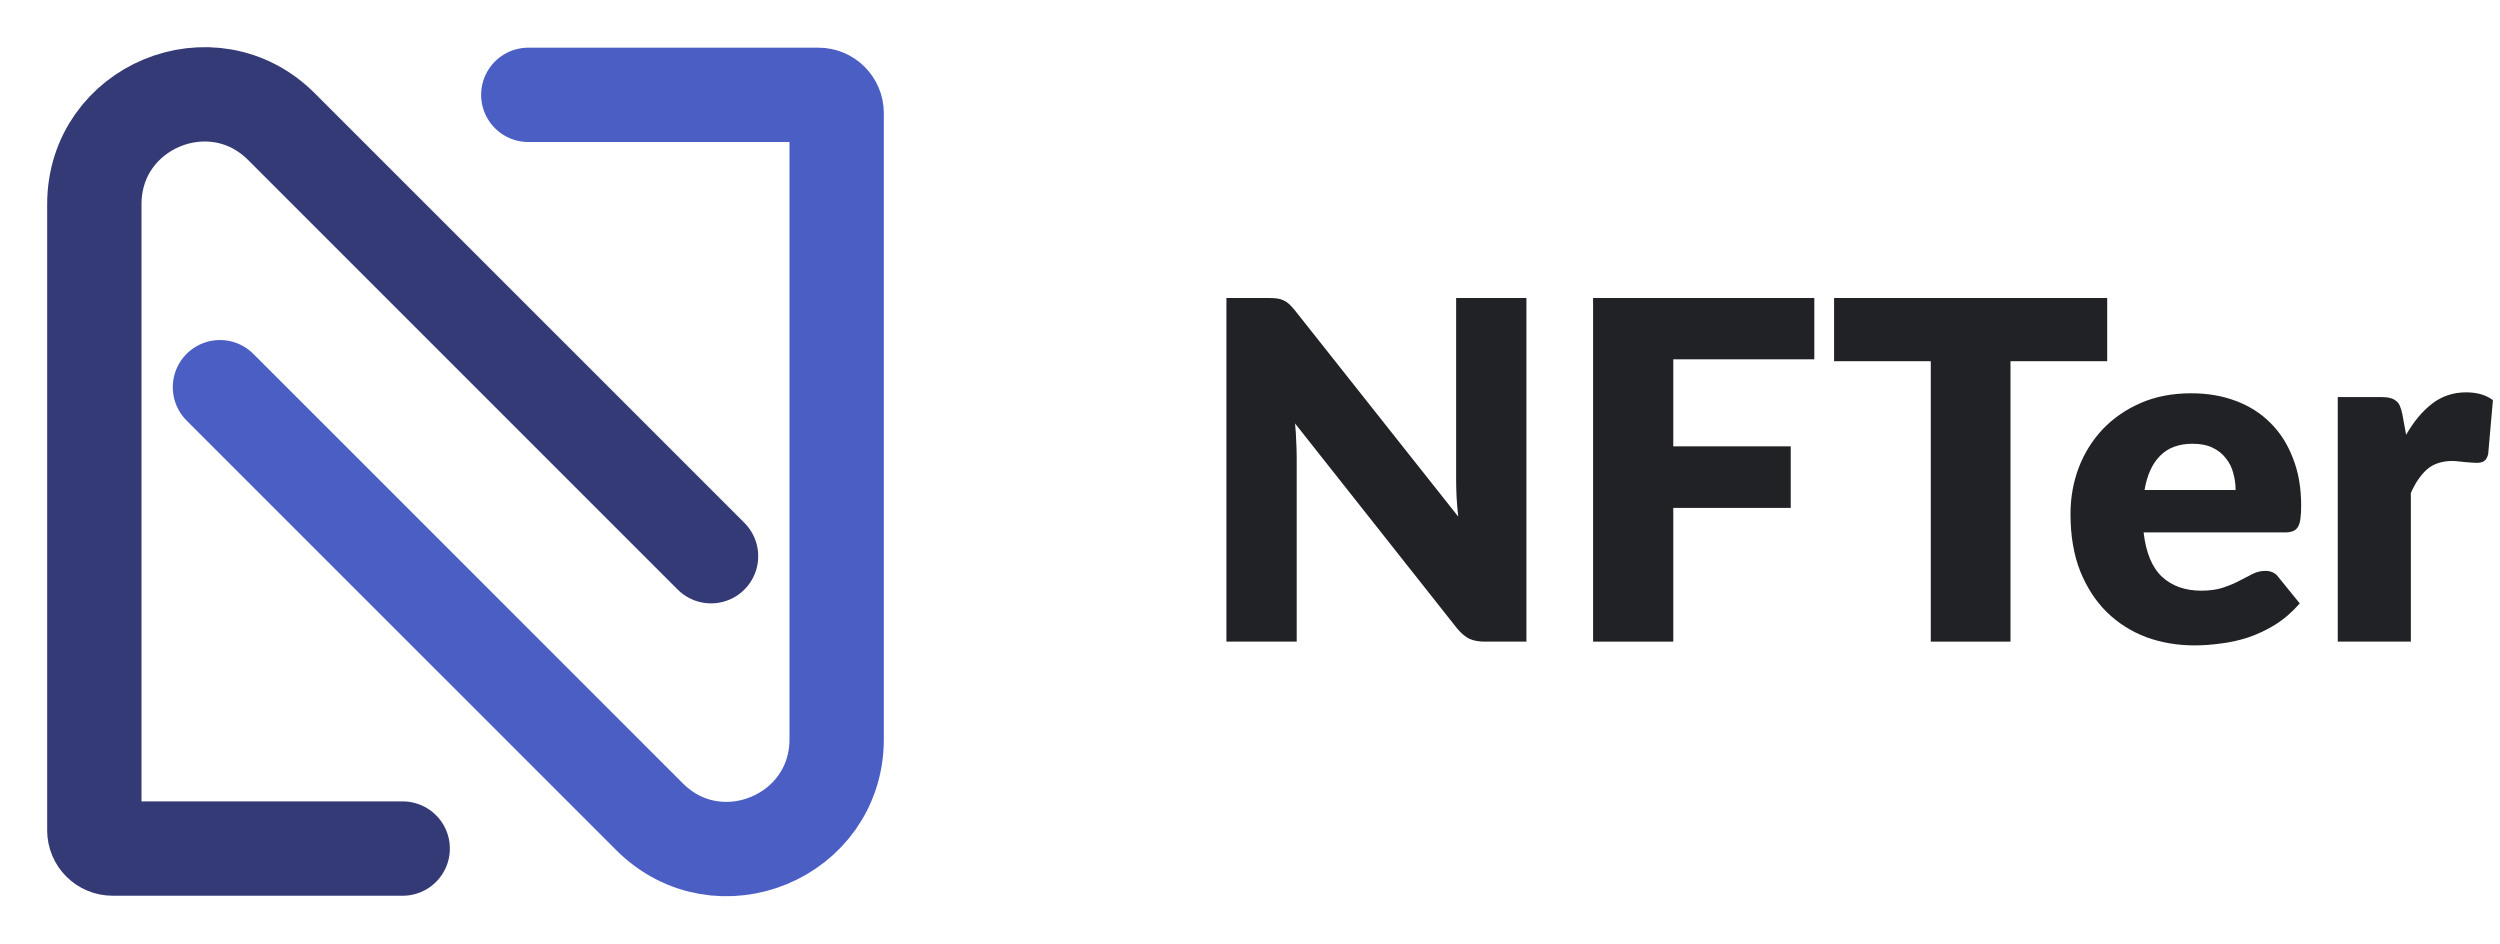
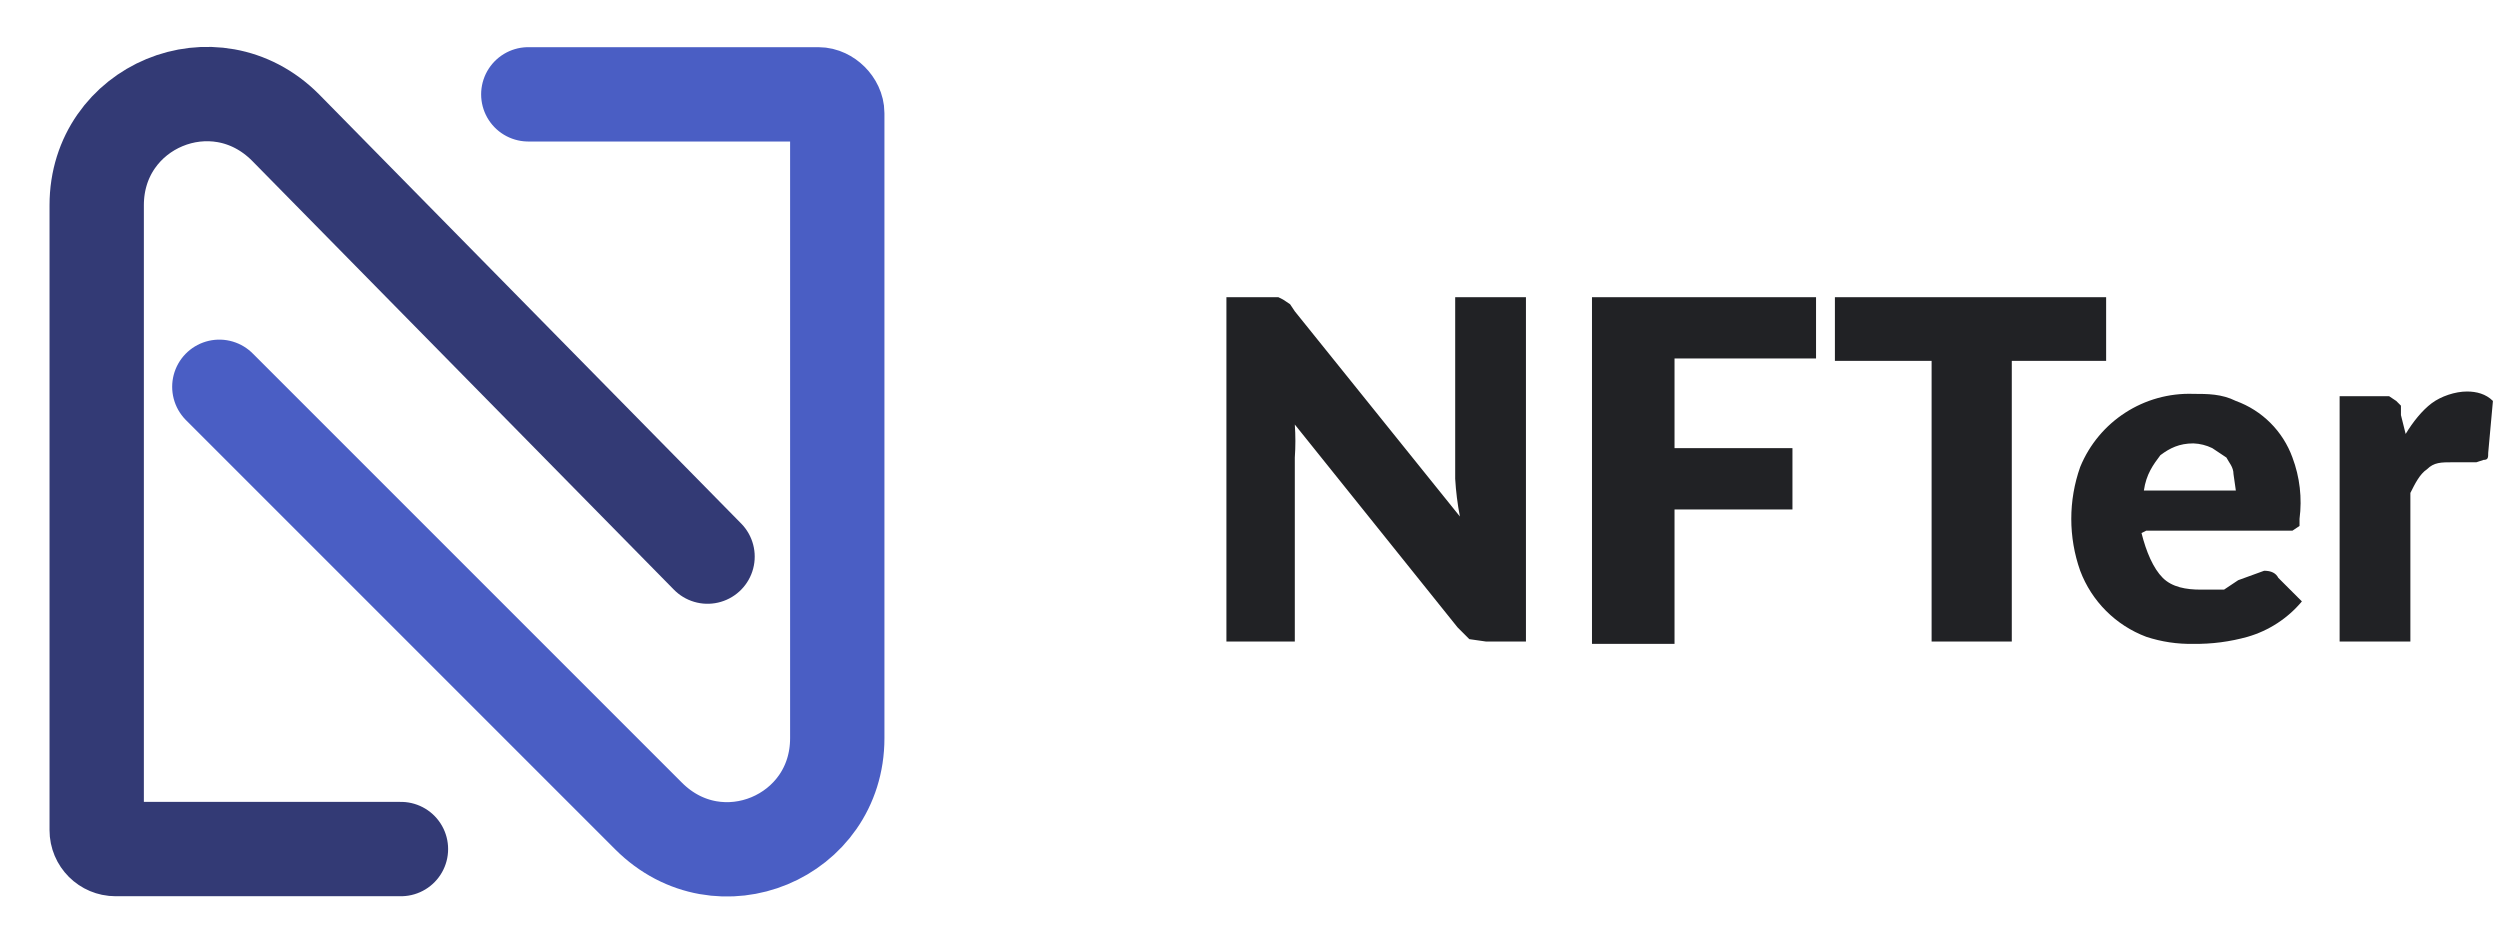
- <svg xmlns="http://www.w3.org/2000/svg" width="106" height="40" viewBox="0 0 106 40" fill="none">
-   <path d="M17.074 35.979H4.775C4.347 35.979 4 35.632 4 35.205V8.658C4 4.516 9.007 2.442 11.935 5.371L30.148 23.583" stroke="#333A75" stroke-width="4" stroke-linecap="round" />
-   <path d="M22.4 4.021L34.7 4.021C35.127 4.021 35.474 4.368 35.474 4.796V31.342C35.474 35.484 30.467 37.558 27.539 34.629L9.326 16.417" stroke="#4A5EC4" stroke-width="4" stroke-linecap="round" />
-   <path d="M64.72 12.635V27.205H62.96C62.7 27.205 62.48 27.165 62.3 27.085C62.127 26.998 61.953 26.852 61.78 26.645L54.91 17.955C54.937 18.215 54.953 18.468 54.96 18.715C54.973 18.955 54.98 19.182 54.98 19.395V27.205H52V12.635H53.78C53.927 12.635 54.05 12.642 54.15 12.655C54.25 12.668 54.34 12.695 54.42 12.735C54.5 12.768 54.577 12.818 54.65 12.885C54.723 12.952 54.807 13.042 54.9 13.155L61.83 21.905C61.797 21.625 61.773 21.355 61.76 21.095C61.747 20.828 61.74 20.578 61.74 20.345V12.635H64.72Z" fill="#212225" />
-   <path d="M70.947 15.235V18.925H75.927V21.535H70.947V27.205H67.547V12.635H76.927V15.235H70.947Z" fill="#212225" />
-   <path d="M89.345 15.315H85.245V27.205H81.865V15.315H77.765V12.635H89.345V15.315Z" fill="#212225" />
-   <path d="M94.789 20.775C94.789 20.528 94.756 20.288 94.689 20.055C94.629 19.822 94.526 19.615 94.379 19.435C94.239 19.248 94.053 19.098 93.819 18.985C93.586 18.872 93.303 18.815 92.969 18.815C92.383 18.815 91.923 18.985 91.589 19.325C91.256 19.658 91.036 20.142 90.929 20.775H94.789ZM90.889 22.575C90.989 23.442 91.253 24.072 91.679 24.465C92.106 24.852 92.656 25.045 93.329 25.045C93.689 25.045 93.999 25.002 94.259 24.915C94.519 24.828 94.749 24.732 94.949 24.625C95.156 24.518 95.343 24.422 95.509 24.335C95.683 24.248 95.863 24.205 96.049 24.205C96.296 24.205 96.483 24.295 96.609 24.475L97.509 25.585C97.189 25.952 96.843 26.252 96.469 26.485C96.103 26.712 95.723 26.892 95.329 27.025C94.943 27.152 94.553 27.238 94.159 27.285C93.773 27.338 93.403 27.365 93.049 27.365C92.323 27.365 91.639 27.248 90.999 27.015C90.366 26.775 89.809 26.422 89.329 25.955C88.856 25.488 88.479 24.908 88.199 24.215C87.926 23.522 87.789 22.715 87.789 21.795C87.789 21.102 87.906 20.445 88.139 19.825C88.379 19.205 88.719 18.662 89.159 18.195C89.606 17.728 90.143 17.358 90.769 17.085C91.403 16.812 92.116 16.675 92.909 16.675C93.596 16.675 94.223 16.782 94.789 16.995C95.363 17.208 95.853 17.518 96.259 17.925C96.673 18.332 96.993 18.832 97.219 19.425C97.453 20.012 97.569 20.678 97.569 21.425C97.569 21.658 97.559 21.848 97.539 21.995C97.519 22.142 97.483 22.258 97.429 22.345C97.376 22.432 97.303 22.492 97.209 22.525C97.123 22.558 97.009 22.575 96.869 22.575H90.889Z" fill="#212225" />
-   <path d="M102.02 18.435C102.34 17.875 102.707 17.435 103.12 17.115C103.54 16.795 104.02 16.635 104.56 16.635C105.027 16.635 105.407 16.745 105.7 16.965L105.5 19.245C105.467 19.392 105.41 19.492 105.33 19.545C105.257 19.598 105.154 19.625 105.02 19.625C104.967 19.625 104.897 19.622 104.81 19.615C104.724 19.608 104.634 19.602 104.54 19.595C104.447 19.582 104.35 19.572 104.25 19.565C104.157 19.552 104.07 19.545 103.99 19.545C103.537 19.545 103.174 19.665 102.9 19.905C102.634 20.145 102.407 20.478 102.22 20.905V27.205H99.121V16.835H100.96C101.114 16.835 101.24 16.848 101.34 16.875C101.447 16.902 101.534 16.945 101.6 17.005C101.674 17.058 101.727 17.132 101.76 17.225C101.8 17.318 101.834 17.432 101.86 17.565L102.02 18.435Z" fill="#212225" />
+ <svg xmlns="http://www.w3.org/2000/svg" width="106" height="40" fill="none">
+   <path stroke="#333A75" stroke-linecap="round" stroke-width="4" d="M17 36H4.9a.8.8 0 0 1-.8-.8V8.7c0-4.2 5-6.3 8-3.3L30 23.6" />
+   <path stroke="#4A5EC4" stroke-linecap="round" stroke-width="4" d="M22.4 4h12.3c.4 0 .8.4.8.8v26.5c0 4.2-5 6.3-8 3.3L9.3 16.4" />
+   <path fill="#212225" d="M64.7 12.6v14.6H63l-.7-.1-.5-.5-6.9-8.6a10.1 10.1 0 0 1 0 1.4v7.8H52V12.6h2.2l.2.1.3.2.2.3 7 8.7a12.1 12.1 0 0 1-.2-1.6v-7.7h3Zm6.3 2.6V19h5v2.6h-5v5.7h-3.5V12.6H77v2.6h-6Zm18.3.1h-4v11.9h-3.4V15.3h-4.1v-2.7h11.5v2.7Zm5.5 5.5-.1-.7c0-.3-.2-.5-.3-.7l-.6-.4a2 2 0 0 0-.8-.2c-.6 0-1 .2-1.4.5-.3.4-.6.8-.7 1.5h3.9Zm-4 1.8c.2.8.5 1.5.9 1.9.4.4 1 .5 1.6.5h1l.6-.4a194.3 194.3 0 0 0 1.1-.4c.3 0 .5.1.6.3l1 1a4.7 4.7 0 0 1-2.3 1.5 8.1 8.1 0 0 1-2.3.3 6 6 0 0 1-2-.3 4.8 4.8 0 0 1-2.8-2.8 6.6 6.6 0 0 1 0-4.4 5 5 0 0 1 4.8-3.1c.6 0 1.2 0 1.8.3a4 4 0 0 1 2.4 2.4 5.4 5.4 0 0 1 .3 2.6v.3l-.3.2H91Zm11.2-4.2c.3-.5.7-1 1.1-1.3.4-.3 1-.5 1.5-.5.4 0 .8.1 1.1.4l-.2 2.2c0 .2 0 .3-.2.3l-.3.1h-.2a41.3 41.3 0 0 0-.8 0c-.5 0-.8 0-1.1.3-.3.2-.5.6-.7 1v6.3h-3V16.8h2.1l.3.2.2.2v.4l.2.8Z" />
</svg>
